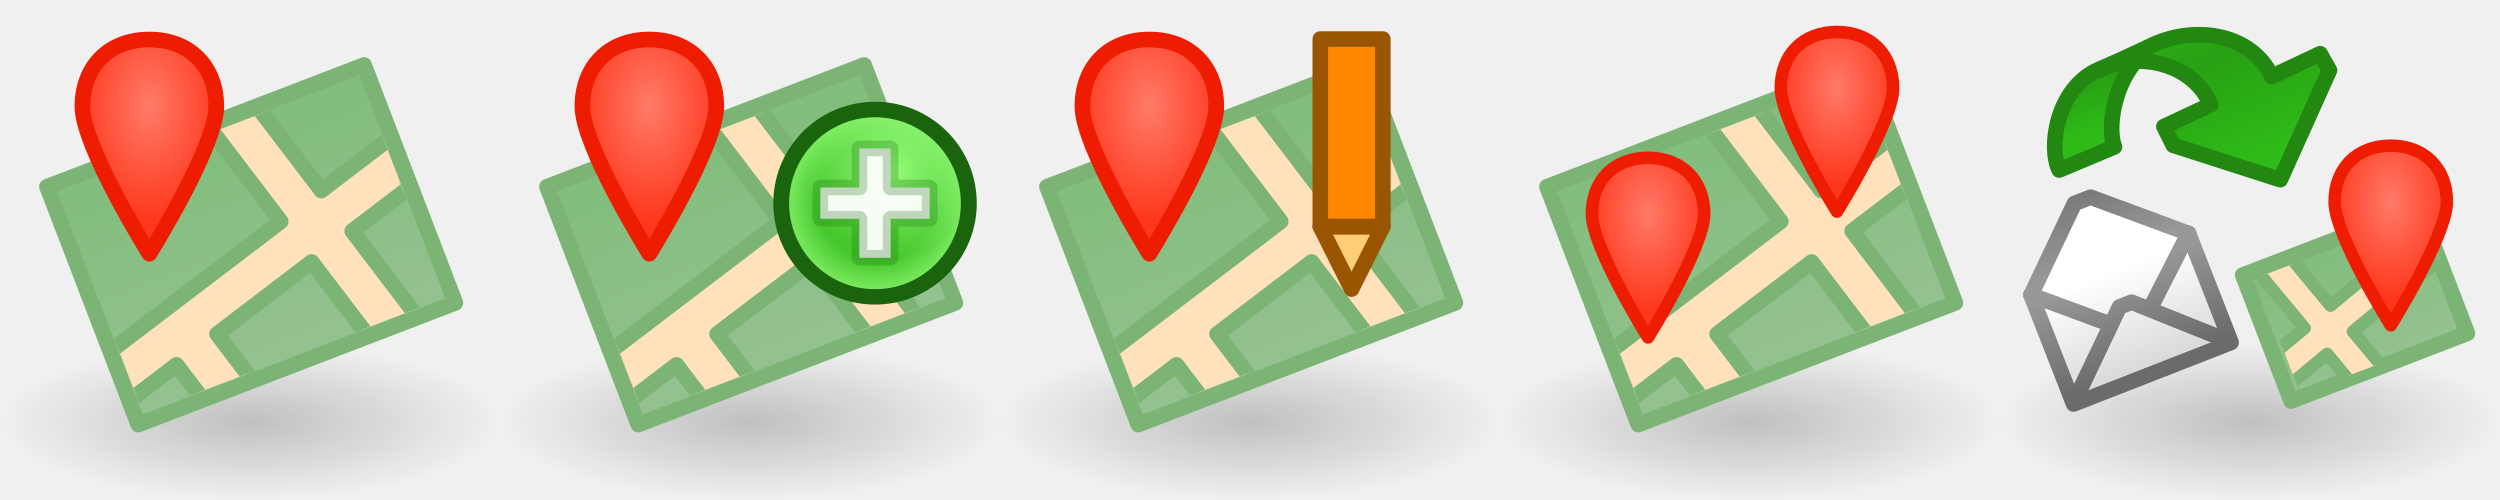
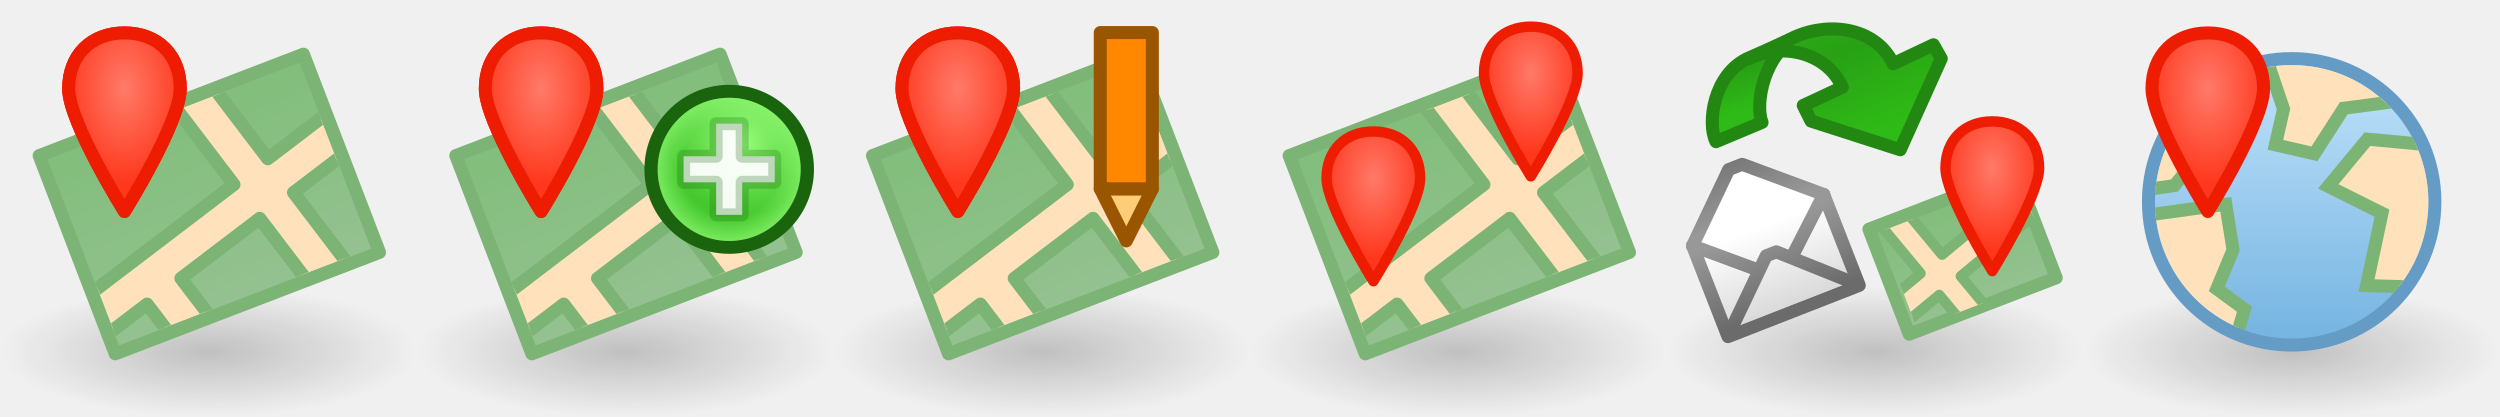
- <svg xmlns="http://www.w3.org/2000/svg" xmlns:xlink="http://www.w3.org/1999/xlink" version="1.1" width="160" height="32" id="svg14106">
+ <svg xmlns="http://www.w3.org/2000/svg" xmlns:xlink="http://www.w3.org/1999/xlink" version="1.1" width="192" height="32" id="svg14106">
  <defs id="defs14108">
+     <linearGradient id="linearGradient4080">
+       <stop id="stop4082" style="stop-color:#72b2e0;stop-opacity:1" offset="0" />
+       <stop id="stop4084" style="stop-color:#c3e4fb;stop-opacity:1" offset="1" />
+     </linearGradient>
    <linearGradient id="linearGradient3872">
      <stop id="stop3874" style="stop-color:#ff7b69;stop-opacity:1" offset="0" />
      <stop id="stop3876" style="stop-color:#ff381d;stop-opacity:1" offset="1" />
    </linearGradient>
    <linearGradient id="linearGradient3864">
      <stop id="stop3866" style="stop-color:#95c191;stop-opacity:1" offset="0" />
      <stop id="stop3868" style="stop-color:#81be7b;stop-opacity:1" offset="1" />
    </linearGradient>
    <linearGradient id="linearGradient3592-9">
      <stop id="stop3594-6" style="stop-color:#000000;stop-opacity:0.2" offset="0" />
      <stop id="stop3596-3" style="stop-color:#000000;stop-opacity:0" offset="1" />
    </linearGradient>
    <radialGradient cx="2873.21" cy="11.074" r="6.25" fx="2873.21" fy="11.074" id="radialGradient4629" xlink:href="#linearGradient5195-0" gradientUnits="userSpaceOnUse" gradientTransform="matrix(0.8447221,-1.3923892e-6,1.3343892e-6,0.8814524,446.1461,1.239711)" />
    <linearGradient id="linearGradient5195-0">
      <stop id="stop5197-6" style="stop-color:#9bff7e;stop-opacity:1" offset="0" />
      <stop id="stop5199-2-2" style="stop-color:#2fba18;stop-opacity:1" offset="1" />
    </linearGradient>
    <radialGradient cx="2889" cy="5.5" r="5.5" fx="2889" fy="5.5" id="radialGradient4631" xlink:href="#linearGradient4073" gradientUnits="userSpaceOnUse" />
    <linearGradient id="linearGradient4073">
      <stop id="stop4075" style="stop-color:#9bff7e;stop-opacity:0" offset="0" />
      <stop id="stop4081" style="stop-color:#9bff7e;stop-opacity:0.224" offset="0.676" />
      <stop id="stop4077" style="stop-color:#9bff7e;stop-opacity:0.677" offset="1" />
    </linearGradient>
-     <radialGradient cx="16" cy="27" r="16" fx="16" fy="27" id="radialGradient8587" xlink:href="#linearGradient3592-9" gradientUnits="userSpaceOnUse" gradientTransform="matrix(1,0,0,0.3125,2240,1038.924)" />
    <linearGradient x1="1501" y1="5" x2="1503" y2="11" id="linearGradient8595" xlink:href="#linearGradient6008" gradientUnits="userSpaceOnUse" gradientTransform="translate(1.1345935e-4,1020.562)" />
    <linearGradient id="linearGradient6008">
      <stop id="stop6010" style="stop-color:#2fba18;stop-opacity:1" offset="0" />
      <stop id="stop6120" style="stop-color:#28a114;stop-opacity:1" offset="0.5" />
      <stop id="stop6012" style="stop-color:#2fbb17;stop-opacity:1" offset="1" />
    </linearGradient>
    <linearGradient x1="1498.807" y1="4.216" x2="1504" y2="17" id="linearGradient8597" xlink:href="#linearGradient6008" gradientUnits="userSpaceOnUse" gradientTransform="translate(-3.2806452e-6,1020.562)" />
    <linearGradient x1="2282.939" y1="57" x2="2282.939" y2="41.783" id="linearGradient8609" xlink:href="#linearGradient3795" gradientUnits="userSpaceOnUse" gradientTransform="matrix(0.7557406,0,0,0.7557406,666.1902,1036.285)" />
    <linearGradient id="linearGradient3795">
      <stop id="stop3797" style="stop-color:#dadada;stop-opacity:1" offset="0" />
      <stop id="stop3799" style="stop-color:#ffffff;stop-opacity:1" offset="1" />
    </linearGradient>
    <linearGradient x1="2281.616" y1="41.783" x2="2281.616" y2="57" id="linearGradient8611" xlink:href="#linearGradient3633-25" gradientUnits="userSpaceOnUse" gradientTransform="matrix(0.7557406,0,0,0.7557406,666.1902,1036.285)" />
    <linearGradient id="linearGradient3633-25">
      <stop id="stop3635-50" style="stop-color:#989898;stop-opacity:1" offset="0" />
      <stop id="stop3637-9" style="stop-color:#6b6b6b;stop-opacity:1" offset="1" />
    </linearGradient>
    <linearGradient x1="2254.116" y1="43.283" x2="2254.116" y2="58.5" id="linearGradient8613" xlink:href="#linearGradient3633-25" gradientUnits="userSpaceOnUse" gradientTransform="matrix(0.7557406,0,0,0.7557406,686.9731,1035.151)" />
    <linearGradient x1="2254.116" y1="58.5" x2="2254.116" y2="43.283" id="linearGradient8615" xlink:href="#linearGradient3795" gradientUnits="userSpaceOnUse" gradientTransform="matrix(0.7557406,0,0,0.7557406,686.9731,1035.151)" />
    <linearGradient x1="2255.439" y1="43.283" x2="2255.439" y2="58.5" id="linearGradient8617" xlink:href="#linearGradient3633-25" gradientUnits="userSpaceOnUse" gradientTransform="matrix(0.7557406,0,0,0.7557406,686.9731,1035.151)" />
    <linearGradient x1="2254.116" y1="43.283" x2="2254.116" y2="58.5" id="linearGradient8619" xlink:href="#linearGradient3633-25" gradientUnits="userSpaceOnUse" gradientTransform="matrix(0.7557406,0,0,-0.7557406,686.9731,1098.573)" />
    <clipPath id="clipPath4005">
      <rect width="19" height="14" x="-24.5" y="1062.862" transform="scale(-1,1)" id="rect4007" style="fill:#ff0fe5;fill-opacity:0.321;stroke:none" />
    </clipPath>
    <linearGradient id="linearGradient3872-3">
      <stop id="stop3874-8" style="stop-color:#ff7a69;stop-opacity:1" offset="0" />
      <stop id="stop3876-8" style="stop-color:#ff381d;stop-opacity:1" offset="1" />
    </linearGradient>
-     <radialGradient cx="16" cy="27" r="16" fx="16" fy="27" id="radialGradient3119" xlink:href="#linearGradient3592-9" gradientUnits="userSpaceOnUse" gradientTransform="matrix(1,0,0,0.3125,-2.0003e-4,1038.925)" />
-     <linearGradient x1="23" y1="57" x2="23" y2="42" id="linearGradient3121" xlink:href="#linearGradient3864" gradientUnits="userSpaceOnUse" gradientTransform="translate(0,1020.362)" />
    <linearGradient x1="128" y1="54" x2="128" y2="44" id="linearGradient4136" xlink:href="#linearGradient3864" gradientUnits="userSpaceOnUse" gradientTransform="matrix(0.8639265,0,0,0.8639265,-340.7828,982.4482)" />
    <clipPath id="clipPath4138">
      <rect width="11.404" height="7.948" x="-237.257" y="1020.95" transform="matrix(0.9335804,-0.3583679,0.3583679,0.9335804,0,0)" id="rect4140" style="fill:#f800de;fill-opacity:0.402;stroke:none" />
    </clipPath>
-     <radialGradient cx="15" cy="40.059" r="5.5" fx="15" fy="40.059" id="radialGradient3927" xlink:href="#linearGradient3872" gradientUnits="userSpaceOnUse" gradientTransform="matrix(0.8570188,0,0,1.324483,1.702865,1005.619)" />
-     <radialGradient cx="15" cy="40.059" r="5.5" fx="15" fy="40.059" id="radialGradient3933" xlink:href="#linearGradient3872-3" gradientUnits="userSpaceOnUse" gradientTransform="matrix(0.71875,0,0,1.110795,90.2125,982.5588)" />
+     <radialGradient cx="16" cy="27" r="16" fx="16" fy="27" id="radialGradient3066" xlink:href="#linearGradient3592-9" gradientUnits="userSpaceOnUse" gradientTransform="matrix(1,0,0,0.3125,-2.0003e-4,1038.925)" />
+     <linearGradient x1="23" y1="57" x2="23" y2="42" id="linearGradient3068" xlink:href="#linearGradient3864" gradientUnits="userSpaceOnUse" gradientTransform="translate(0,1020.362)" />
+     <radialGradient cx="15" cy="40.059" r="5.5" fx="15" fy="40.059" id="radialGradient3070" xlink:href="#linearGradient3872" gradientUnits="userSpaceOnUse" gradientTransform="matrix(0.8570188,0,0,1.324483,1.702865,1005.619)" />
+     <radialGradient cx="15" cy="40.059" r="5.5" fx="15" fy="40.059" id="radialGradient3072" xlink:href="#linearGradient3872-3" gradientUnits="userSpaceOnUse" gradientTransform="matrix(0.71875,0,0,1.110795,90.2125,982.5588)" />
+     <radialGradient cx="16" cy="27" r="16" fx="16" fy="27" id="radialGradient3878" xlink:href="#linearGradient3592-9" gradientUnits="userSpaceOnUse" gradientTransform="matrix(1,0,0,0.3125,127.9998,1038.925)" />
+     <radialGradient cx="15" cy="40.059" r="5.5" fx="15" fy="40.059" id="radialGradient4041" xlink:href="#linearGradient3872-3" gradientUnits="userSpaceOnUse" gradientTransform="matrix(0.8570188,0,0,1.324483,156.7028,974.1188)" />
+     <linearGradient x1="190.919" y1="25.387" x2="190.919" y2="-3.813" id="linearGradient4072" xlink:href="#linearGradient4080" gradientUnits="userSpaceOnUse" />
+     <clipPath id="clipPath4097">
+       <path d="m 183.936,10.787 a 13.965,13.965 0 1 1 -27.931,0 13.965,13.965 0 1 1 27.931,0 z" transform="matrix(0.751856,0,0,0.751856,48.2065,7.3899)" id="path4099" style="fill:#ff41b3;fill-opacity:0.305;stroke:none" />
+     </clipPath>
+     <clipPath id="clipPath4101">
+       <path d="m 183.936,10.787 a 13.965,13.965 0 1 1 -27.931,0 13.965,13.965 0 1 1 27.931,0 z" transform="matrix(0.751856,0,0,0.751856,48.2065,7.3899)" id="path4103" style="fill:#ff41b3;fill-opacity:0.305;stroke:none" />
+     </clipPath>
+     <clipPath id="clipPath4105">
+       <path d="m 183.936,10.787 a 13.965,13.965 0 1 1 -27.931,0 13.965,13.965 0 1 1 27.931,0 z" transform="matrix(0.751856,0,0,0.751856,48.2065,7.3899)" id="path4107" style="fill:#ff41b3;fill-opacity:0.305;stroke:none" />
+     </clipPath>
+     <clipPath id="clipPath4109">
+       <path d="m 183.936,10.787 a 13.965,13.965 0 1 1 -27.931,0 13.965,13.965 0 1 1 27.931,0 z" transform="matrix(0.751856,0,0,0.751856,48.2065,7.3899)" id="path4111" style="fill:#ff41b3;fill-opacity:0.305;stroke:none" />
+     </clipPath>
  </defs>
  <g transform="translate(0,-1020.362)" id="layer1">
    <use transform="translate(32,0)" id="use4086" x="0" y="0" width="160" height="32" xlink:href="#use4084" />
    <use transform="translate(32,0)" id="use4084" x="0" y="0" width="160" height="32" xlink:href="#g4074" />
    <use transform="translate(96,0)" id="use3928" x="0" y="0" width="160" height="32" xlink:href="#g4019" />
-     <g transform="translate(-2112,3.8359375e-4)" id="g4371">
-       <rect width="32" height="10" x="2240" y="1042.362" id="use4191" style="fill:url(#radialGradient8587);fill-opacity:1;fill-rule:evenodd;stroke:none" />
-       <g transform="translate(735.788,-0.300402)" id="use6091">
-         <path d="m 1510.563,1025.093 c -2.78,1.201 -3.266,5.063 -2.562,6.45 l 3.537,-1.482 c -0.575,-1.415 0.158,-5.461 2.922,-6.66 z" id="path8591" style="fill:url(#linearGradient8595);fill-opacity:1;stroke:#228811;stroke-width:1;stroke-linecap:round;stroke-linejoin:round;stroke-miterlimit:4;stroke-opacity:1;stroke-dasharray:none;stroke-dashoffset:0" />
-         <path d="m 1517.7,1027.362 -3,1.4 0.6,1.2 6.85,2.2 3.15,-7 -0.6,-1.062 -3.1,1.463 c -1.2,-2.643 -4.696,-3.336 -7.556,-2.058 l -3.481,1.652 c 2.547,-1.271 5.997,-0.426 7.138,2.206 z" id="path8593" style="fill:url(#linearGradient8597);fill-opacity:1;stroke:#228811;stroke-width:1;stroke-linecap:round;stroke-linejoin:round;stroke-miterlimit:4;stroke-opacity:1;stroke-dasharray:none;stroke-dashoffset:0" />
-       </g>
-       <g transform="matrix(0.5169113,-0.2019099,0.2019099,0.5169113,794.2576,969.1172)" id="use6095" style="stroke-width:1.802;stroke-miterlimit:4;stroke-dasharray:none">
-         <path d="m 2403.5,1066.862 0,13.5 -19.5,0 0,-13.5" id="path8601" style="fill:url(#linearGradient8609);fill-opacity:1;stroke:url(#linearGradient8611);stroke-width:1.802;stroke-linecap:round;stroke-linejoin:round;stroke-miterlimit:4;stroke-opacity:1;stroke-dasharray:none" />
-         <path d="m 2384,1066.862 9,8 1.5,0 9,-8" id="path8603" style="fill:none;stroke:url(#linearGradient8613);stroke-width:1.802;stroke-linecap:round;stroke-linejoin:round;stroke-miterlimit:4;stroke-opacity:1;stroke-dasharray:none" />
-         <path d="m 2384.861,1079.502 8.139,-7.64 1.5,0 8.139,7.64" id="path8605" style="fill:url(#linearGradient8615);fill-opacity:1;stroke:url(#linearGradient8617);stroke-width:1.802;stroke-linecap:round;stroke-linejoin:round;stroke-miterlimit:4;stroke-opacity:1;stroke-dasharray:none" />
-         <path d="m 2384,1066.862 8.5,-8 2,0 9,8" id="path8607" style="fill:#ffffff;fill-opacity:1;stroke:url(#linearGradient8619);stroke-width:1.802;stroke-linecap:round;stroke-linejoin:round;stroke-miterlimit:4;stroke-opacity:1;stroke-dasharray:none" />
-       </g>
-     </g>
+     <use transform="translate(32,1.7382813e-5)" id="use3074" x="0" y="0" width="192" height="32" xlink:href="#use4191" />
    <g transform="translate(-2827.5,19.49995)" id="g5344">
      <path d="m 2877.999,12.878 a 5.75,6 0 1 1 -5e-4,-0.023" transform="matrix(1.041751,0,0,0.9983485,-108.6679,1000.884)" id="path5322" style="fill:url(#radialGradient4629);fill-opacity:1;stroke:#19640c;stroke-width:1;stroke-linecap:round;stroke-linejoin:round;stroke-miterlimit:4;stroke-opacity:1;stroke-dasharray:none" />
      <path d="m 2894.499,5.389 a 5.5,5.5 0 1 1 -5e-4,-0.021" transform="translate(-5.5,1008.362)" id="path5334" style="fill:url(#radialGradient4631);fill-opacity:1;stroke:none" />
      <path d="m 2880,1014.862 0,-2 2.5,0 0,-2.5 2,0 0,2.5 2.5,0 0,2 -2.5,0 0,2.5 -2,0 0,-2.5 z" id="path5290" style="fill:#ffffff;fill-opacity:0.941;stroke:#19640c;stroke-width:1px;stroke-linecap:round;stroke-linejoin:round;stroke-opacity:0.251" />
    </g>
    <g transform="translate(-68,0)" id="g6242">
      <path d="m 152.5,1034.862 2,4 2,-4 z" id="path3966-4-44" style="fill:#ffcc77;fill-opacity:1;stroke:#995500;stroke-width:1px;stroke-linecap:butt;stroke-linejoin:round;stroke-opacity:1" />
      <path d="m 152.5,1022.862 4,0 0,12 -4,0 z" id="path3158-9-6-5" style="fill:#ff8800;fill-opacity:1;stroke:#995500;stroke-width:1px;stroke-linecap:round;stroke-linejoin:round;stroke-opacity:1" />
    </g>
    <g id="g4074">
      <g transform="translate(0,1.7382813e-5)" id="g4019">
-         <rect width="32" height="10" x="0" y="1042.362" id="use5170" style="fill:url(#radialGradient3119);fill-opacity:1;fill-rule:evenodd;stroke:none" />
+         <rect width="32" height="10" x="0" y="1042.362" id="use5170" style="fill:url(#radialGradient3066);fill-opacity:1;fill-rule:evenodd;stroke:none" />
        <g transform="matrix(1.014889,-0.3895792,0.3895792,1.014889,-415.9434,-43.91848)" id="use4017">
-           <path d="m 5,1077.362 0,-15 20,0 0,15 z" id="path3101" style="fill:url(#linearGradient3121);fill-opacity:1;stroke:#7cb475;stroke-width:0.92;stroke-linecap:round;stroke-linejoin:round;stroke-miterlimit:4;stroke-opacity:1;stroke-dasharray:none" />
+           <path d="m 5,1077.362 0,-15 20,0 0,15 z" id="path3101" style="fill:url(#linearGradient3068);fill-opacity:1;stroke:#7cb475;stroke-width:0.92;stroke-linecap:round;stroke-linejoin:round;stroke-miterlimit:4;stroke-opacity:1;stroke-dasharray:none" />
          <path d="m 16.914,1057.8 3.085,10.558 4.799,-1.403 0.841,2.88 -4.799,1.403 3.646,12.478 -2.88,0.842 -3.646,-12.478 -6.719,1.964 3.646,12.478 -2.88,0.842 -3.646,-12.478 -13.438,3.927 -0.841,-2.88 23.037,-6.732 -3.085,-10.558 z" clip-path="url(#clipPath4005)" id="path3103" style="fill:#ffe2bb;fill-opacity:1;stroke:#7cb475;stroke-width:0.92;stroke-linecap:round;stroke-linejoin:round;stroke-miterlimit:4;stroke-opacity:1;stroke-dasharray:none;stroke-dashoffset:0" />
+           <path d="m 16.914,1057.8 3.085,10.558 4.799,-1.403 0.841,2.88 -4.799,1.403 3.646,12.478 -2.88,0.842 -3.646,-12.478 -6.719,1.964 3.646,12.478 -2.88,0.842 -3.646,-12.478 -13.438,3.927 -0.841,-2.88 23.037,-6.732 -3.085,-10.558 z" clip-path="url(#clipPath4005)" id="path3989" style="fill:#ffe2bb;fill-opacity:1;stroke:#7cb475;stroke-width:0.92;stroke-linecap:round;stroke-linejoin:round;stroke-miterlimit:4;stroke-opacity:1;stroke-dasharray:none;stroke-dashoffset:0" />
        </g>
      </g>
      <g transform="translate(-5,-31.49998)" id="g3913">
-         <path d="m 14.558,1054.391 c -2.571,0 -4.285,1.714 -4.285,4.285 0,2.571 4.285,9.427 4.285,9.427 0,0 4.285,-6.856 4.285,-9.427 0,-2.571 -1.714,-4.285 -4.285,-4.285 z" id="path3862" style="fill:url(#radialGradient3927);fill-opacity:1;stroke:#ee1c00;stroke-width:1;stroke-linecap:round;stroke-linejoin:round;stroke-miterlimit:4;stroke-opacity:1;stroke-dasharray:none" />
+         <path d="m 14.558,1054.391 c -2.571,0 -4.285,1.714 -4.285,4.285 0,2.571 4.285,9.427 4.285,9.427 0,0 4.285,-6.856 4.285,-9.427 0,-2.571 -1.714,-4.285 -4.285,-4.285 z" id="path3862" style="fill:url(#radialGradient3070);fill-opacity:1;stroke:#ee1c00;stroke-width:1;stroke-linecap:round;stroke-linejoin:round;stroke-miterlimit:4;stroke-opacity:1;stroke-dasharray:none" />
+         <path d="m 14.558,1054.391 c -2.571,0 -4.285,1.714 -4.285,4.285 0,2.571 4.285,9.427 4.285,9.427 0,0 4.285,-6.856 4.285,-9.427 0,-2.571 -1.714,-4.285 -4.285,-4.285 z" id="path4020" style="fill:url(#radialGradient3070);fill-opacity:1;stroke:#ee1c00;stroke-width:1;stroke-linecap:round;stroke-linejoin:round;stroke-miterlimit:4;stroke-opacity:1;stroke-dasharray:none" />
      </g>
    </g>
    <g transform="translate(4.48033,6.997876)" id="g3908">
-       <path d="m 100.994,1023.462 c -2.156,0 -3.594,1.438 -3.594,3.594 0,2.156 3.594,7.906 3.594,7.906 0,0 3.594,-5.75 3.594,-7.906 0,-2.156 -1.438,-3.594 -3.594,-3.594 z" id="path3862-4" style="fill:url(#radialGradient3933);fill-opacity:1;stroke:#ee1c00;stroke-width:0.8;stroke-linecap:round;stroke-linejoin:round;stroke-miterlimit:4;stroke-opacity:1;stroke-dasharray:none" />
+       <path d="m 100.994,1023.462 c -2.156,0 -3.594,1.438 -3.594,3.594 0,2.156 3.594,7.906 3.594,7.906 0,0 3.594,-5.75 3.594,-7.906 0,-2.156 -1.438,-3.594 -3.594,-3.594 z" id="path3862-4" style="fill:url(#radialGradient3072);fill-opacity:1;stroke:#ee1c00;stroke-width:0.8;stroke-linecap:round;stroke-linejoin:round;stroke-miterlimit:4;stroke-opacity:1;stroke-dasharray:none" />
    </g>
    <use transform="translate(12.0909,-8.051842)" id="use3918" x="0" y="0" width="160" height="32" xlink:href="#g3908" />
-     <rect width="12.095" height="8.639" x="-237.976" y="1020.461" transform="matrix(0.9335804,-0.3583679,0.3583679,0.9335804,0,0)" id="rect4088" style="fill:url(#linearGradient4136);fill-opacity:1;stroke:#7cb475;stroke-width:1;stroke-linecap:round;stroke-linejoin:round;stroke-miterlimit:4;stroke-opacity:1;stroke-dasharray:none;stroke-dashoffset:0" />
-     <path d="m 159.121,1031.646 -9.972,8.276 -4.414,-5.318 -1.652,1.439 4.414,5.318 -5.983,4.966 1.439,1.652 5.983,-4.966 3.862,4.654 1.652,-1.439 -3.862,-4.654 9.972,-8.276 z" clip-path="url(#clipPath4138)" id="path4102" style="fill:#ffe2bb;fill-opacity:1;stroke:#7cb475;stroke-width:0.8;stroke-linecap:round;stroke-linejoin:round;stroke-miterlimit:4;stroke-opacity:1;stroke-dasharray:none" />
-     <use transform="translate(47.53367,-0.7754442)" id="use4123" x="0" y="0" width="160" height="32" xlink:href="#g3908" />
+     <g id="g3880">
+       <rect width="32" height="10" x="128" y="1042.362" id="use4191" style="fill:url(#radialGradient3878);fill-opacity:1;fill-rule:evenodd;stroke:none" />
+       <g transform="translate(-1376.212,-0.3000184)" id="use6091">
+         <path d="m 1510.563,1025.093 c -2.78,1.201 -3.266,5.063 -2.562,6.45 l 3.537,-1.482 c -0.575,-1.415 0.158,-5.461 2.922,-6.66 z" id="path8591" style="fill:url(#linearGradient8595);fill-opacity:1;stroke:#228811;stroke-width:1;stroke-linecap:round;stroke-linejoin:round;stroke-miterlimit:4;stroke-opacity:1;stroke-dasharray:none;stroke-dashoffset:0" />
+         <path d="m 1517.7,1027.362 -3,1.4 0.6,1.2 6.85,2.2 3.15,-7 -0.6,-1.062 -3.1,1.463 c -1.2,-2.643 -4.696,-3.336 -7.556,-2.058 l -3.481,1.652 c 2.547,-1.271 5.997,-0.426 7.138,2.206 z" id="path8593" style="fill:url(#linearGradient8597);fill-opacity:1;stroke:#228811;stroke-width:1;stroke-linecap:round;stroke-linejoin:round;stroke-miterlimit:4;stroke-opacity:1;stroke-dasharray:none;stroke-dashoffset:0" />
+       </g>
+       <g transform="matrix(0.5169113,-0.2019099,0.2019099,0.5169113,-1317.742,969.1176)" id="use6095" style="stroke-width:1.802;stroke-miterlimit:4;stroke-dasharray:none">
+         <path d="m 2403.5,1066.862 0,13.5 -19.5,0 0,-13.5" id="path8601" style="fill:url(#linearGradient8609);fill-opacity:1;stroke:url(#linearGradient8611);stroke-width:1.802;stroke-linecap:round;stroke-linejoin:round;stroke-miterlimit:4;stroke-opacity:1;stroke-dasharray:none" />
+         <path d="m 2384,1066.862 9,8 1.5,0 9,-8" id="path8603" style="fill:none;stroke:url(#linearGradient8613);stroke-width:1.802;stroke-linecap:round;stroke-linejoin:round;stroke-miterlimit:4;stroke-opacity:1;stroke-dasharray:none" />
+         <path d="m 2384.861,1079.502 8.139,-7.64 1.5,0 8.139,7.64" id="path8605" style="fill:url(#linearGradient8615);fill-opacity:1;stroke:url(#linearGradient8617);stroke-width:1.802;stroke-linecap:round;stroke-linejoin:round;stroke-miterlimit:4;stroke-opacity:1;stroke-dasharray:none" />
+         <path d="m 2384,1066.862 8.5,-8 2,0 9,8" id="path8607" style="fill:#ffffff;fill-opacity:1;stroke:url(#linearGradient8619);stroke-width:1.802;stroke-linecap:round;stroke-linejoin:round;stroke-miterlimit:4;stroke-opacity:1;stroke-dasharray:none" />
+       </g>
+       <rect width="12.095" height="8.639" x="-237.976" y="1020.461" transform="matrix(0.9335804,-0.3583679,0.3583679,0.9335804,0,0)" id="rect4088" style="fill:url(#linearGradient4136);fill-opacity:1;stroke:#7cb475;stroke-width:1;stroke-linecap:round;stroke-linejoin:round;stroke-miterlimit:4;stroke-opacity:1;stroke-dasharray:none;stroke-dashoffset:0" />
+       <path d="m 159.121,1031.646 -9.972,8.276 -4.414,-5.318 -1.652,1.439 4.414,5.318 -5.983,4.966 1.439,1.652 5.983,-4.966 3.862,4.654 1.652,-1.439 -3.862,-4.654 9.972,-8.276 z" clip-path="url(#clipPath4138)" id="path4102" style="fill:#ffe2bb;fill-opacity:1;stroke:#7cb475;stroke-width:0.8;stroke-linecap:round;stroke-linejoin:round;stroke-miterlimit:4;stroke-opacity:1;stroke-dasharray:none" />
+       <use transform="translate(47.53367,-0.7754442)" id="use4123" x="0" y="0" width="160" height="32" xlink:href="#g3908" />
+     </g>
+     <path d="m 183.936,10.787 a 13.965,13.965 0 1 1 -27.931,0 13.965,13.965 0 1 1 27.931,0 z" transform="matrix(0.7876633,0,0,0.7876633,42.12025,1027.366)" id="path3078" style="fill:url(#linearGradient4072);fill-opacity:1;stroke:#649cc5;stroke-width:1.27;stroke-miterlimit:4;stroke-opacity:1;stroke-dasharray:none" />
+     <path d="m 186.312,22.062 -4.562,-0.125 1.188,-5.562 -4.125,-2.062 3,-3.625 6.75,0.625 z" transform="translate(0,1020.362)" clip-path="url(#clipPath4109)" id="path4089" style="fill:#ffe2bb;fill-opacity:1;stroke:#7cb475;stroke-width:1px;stroke-linecap:butt;stroke-linejoin:miter;stroke-opacity:1" />
+     <path d="M 173.812,3.75 175.375,8.375 l -0.625,2.75 3,0.688 2.25,-3.5 6.688,-0.875 c 0,0 -5.562,-4.938 -5.625,-5.188 -0.062,-0.25 -7.25,1.5 -7.25,1.5 z" transform="translate(0,1020.362)" clip-path="url(#clipPath4105)" id="path4091" style="fill:#ffe2bb;fill-opacity:1;stroke:#7cb475;stroke-width:1px;stroke-linecap:butt;stroke-linejoin:miter;stroke-opacity:1" />
+     <path d="m 165.062,16.5 5.875,-0.812 0.562,3.5 -1.25,3 2.125,1.562 -0.875,3 -8.938,-4.938 z" transform="translate(0,1020.362)" clip-path="url(#clipPath4101)" id="path4093" style="fill:#ffe2bb;fill-opacity:1;stroke:#7cb475;stroke-width:1px;stroke-linecap:butt;stroke-linejoin:miter;stroke-opacity:1" />
+     <path d="M 162.188,14.938 167,14.25 171.5,8.688 163.438,3.25 161.625,12.75 z" transform="translate(0,1020.362)" clip-path="url(#clipPath4097)" id="path4095" style="fill:#ffe2bb;fill-opacity:1;stroke:#7cb475;stroke-width:1px;stroke-linecap:butt;stroke-linejoin:miter;stroke-opacity:1" />
+     <path d="m 169.558,1022.891 c -2.571,0 -4.285,1.714 -4.285,4.285 0,2.571 4.285,9.427 4.285,9.427 0,0 4.285,-6.856 4.285,-9.427 0,-2.571 -1.714,-4.285 -4.285,-4.285 z" id="path4020-0" style="fill:url(#radialGradient4041);fill-opacity:1;stroke:#ee1c00;stroke-width:1;stroke-linecap:round;stroke-linejoin:round;stroke-miterlimit:4;stroke-opacity:1;stroke-dasharray:none" />
  </g>
</svg>
